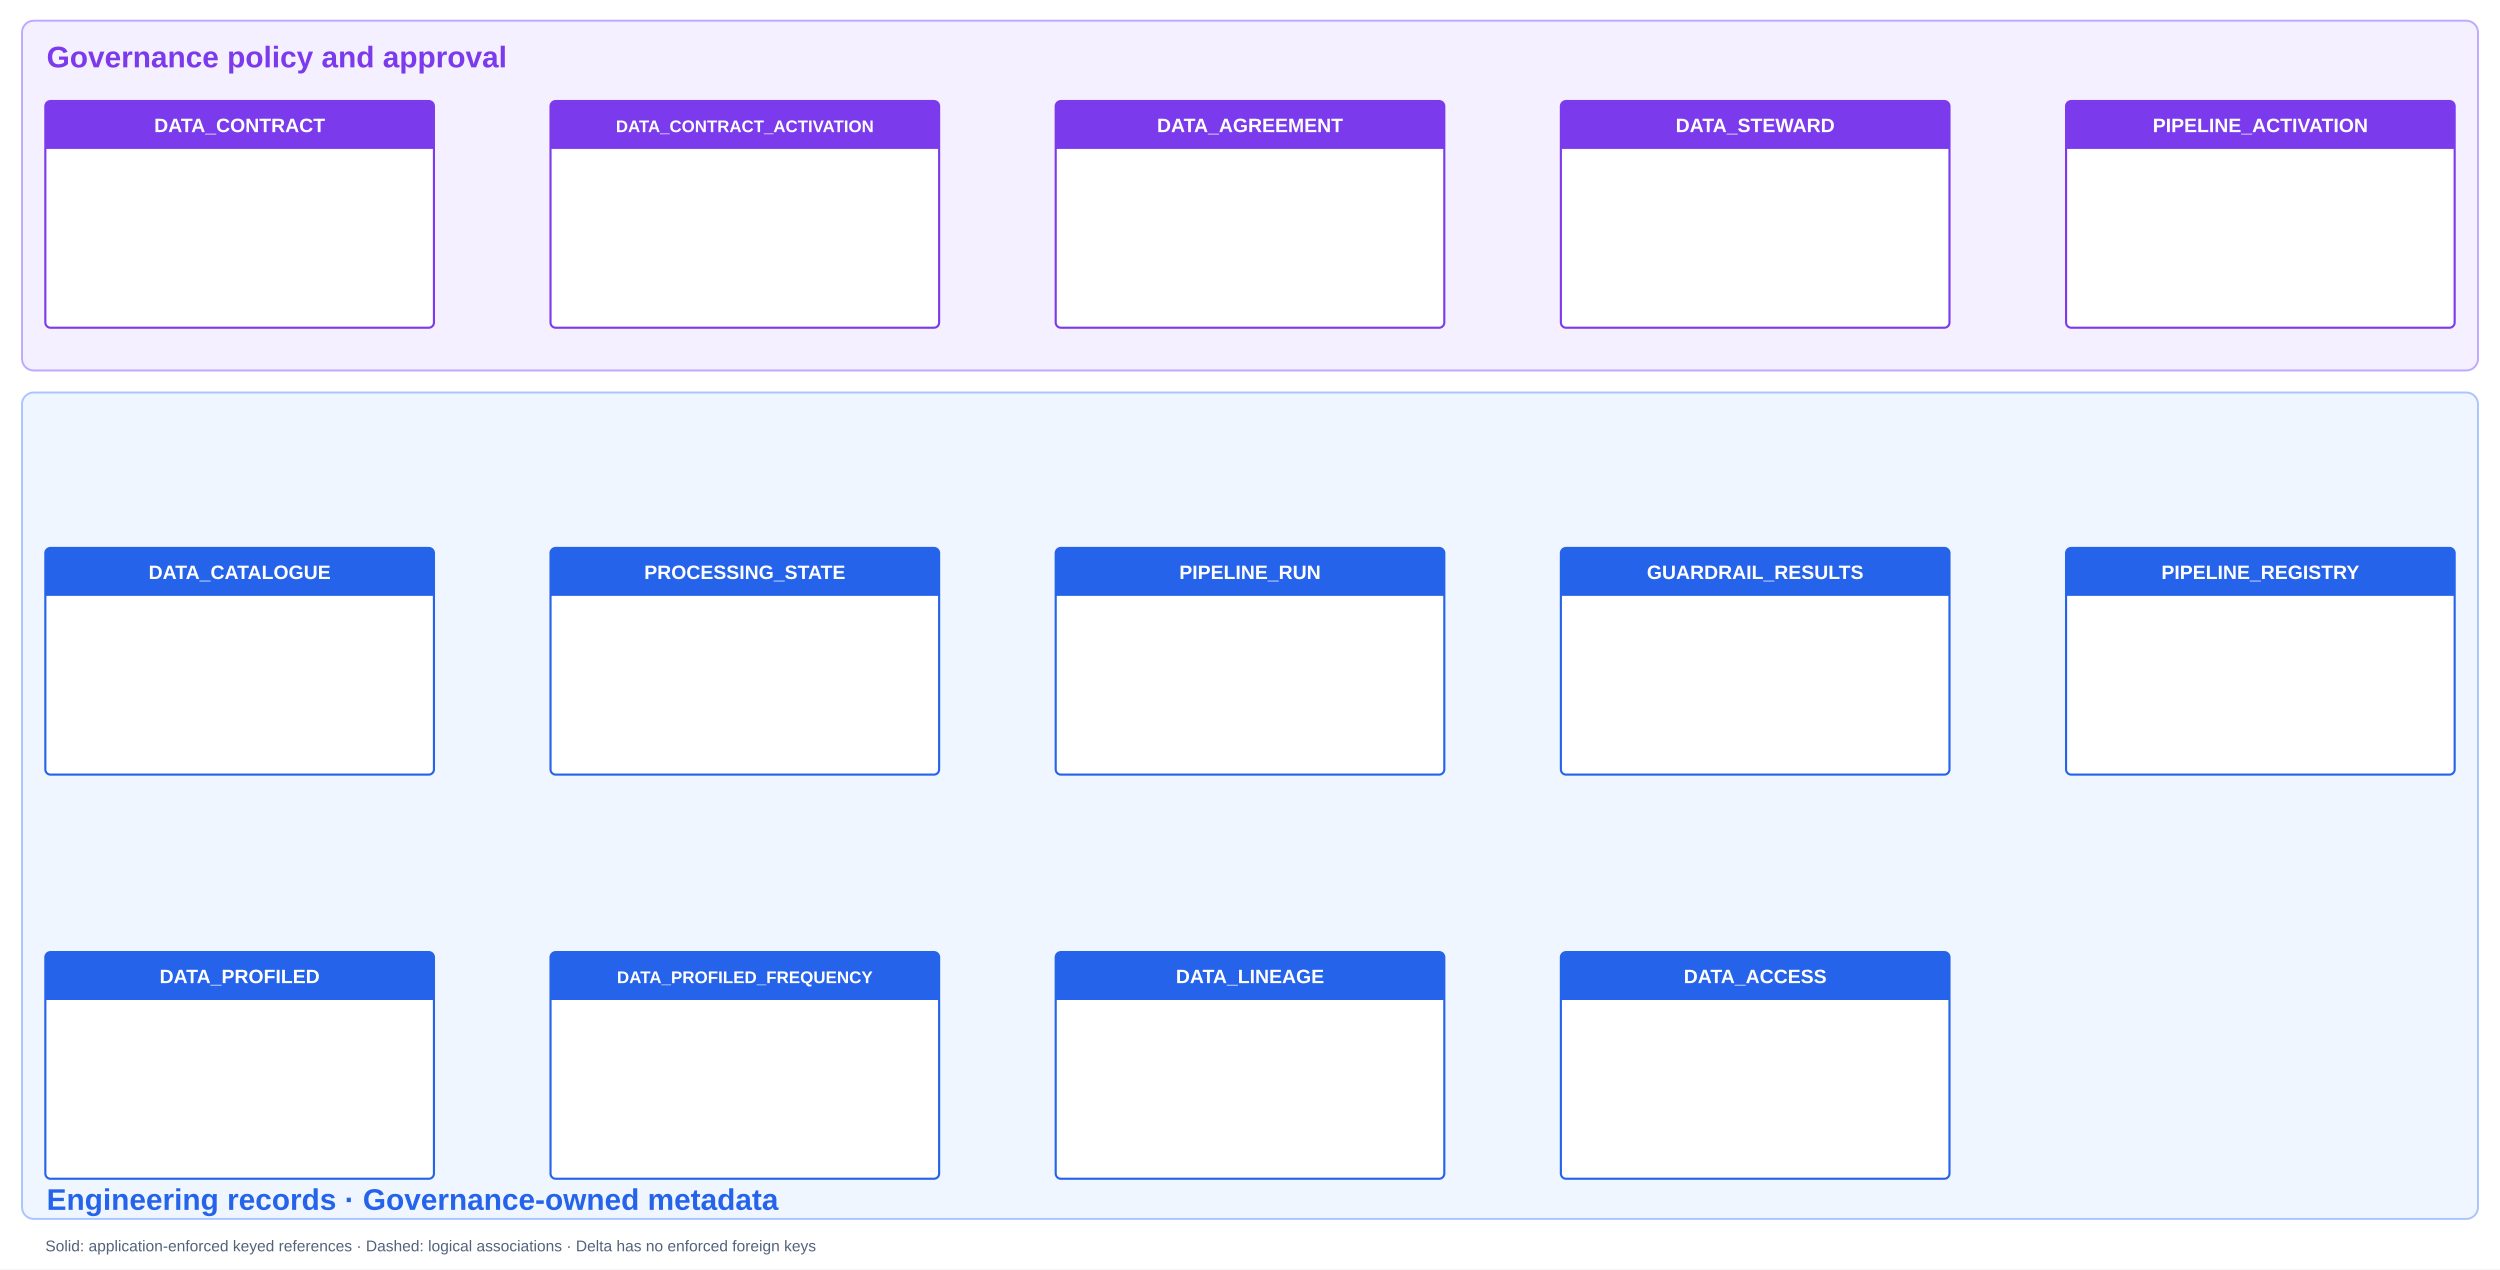
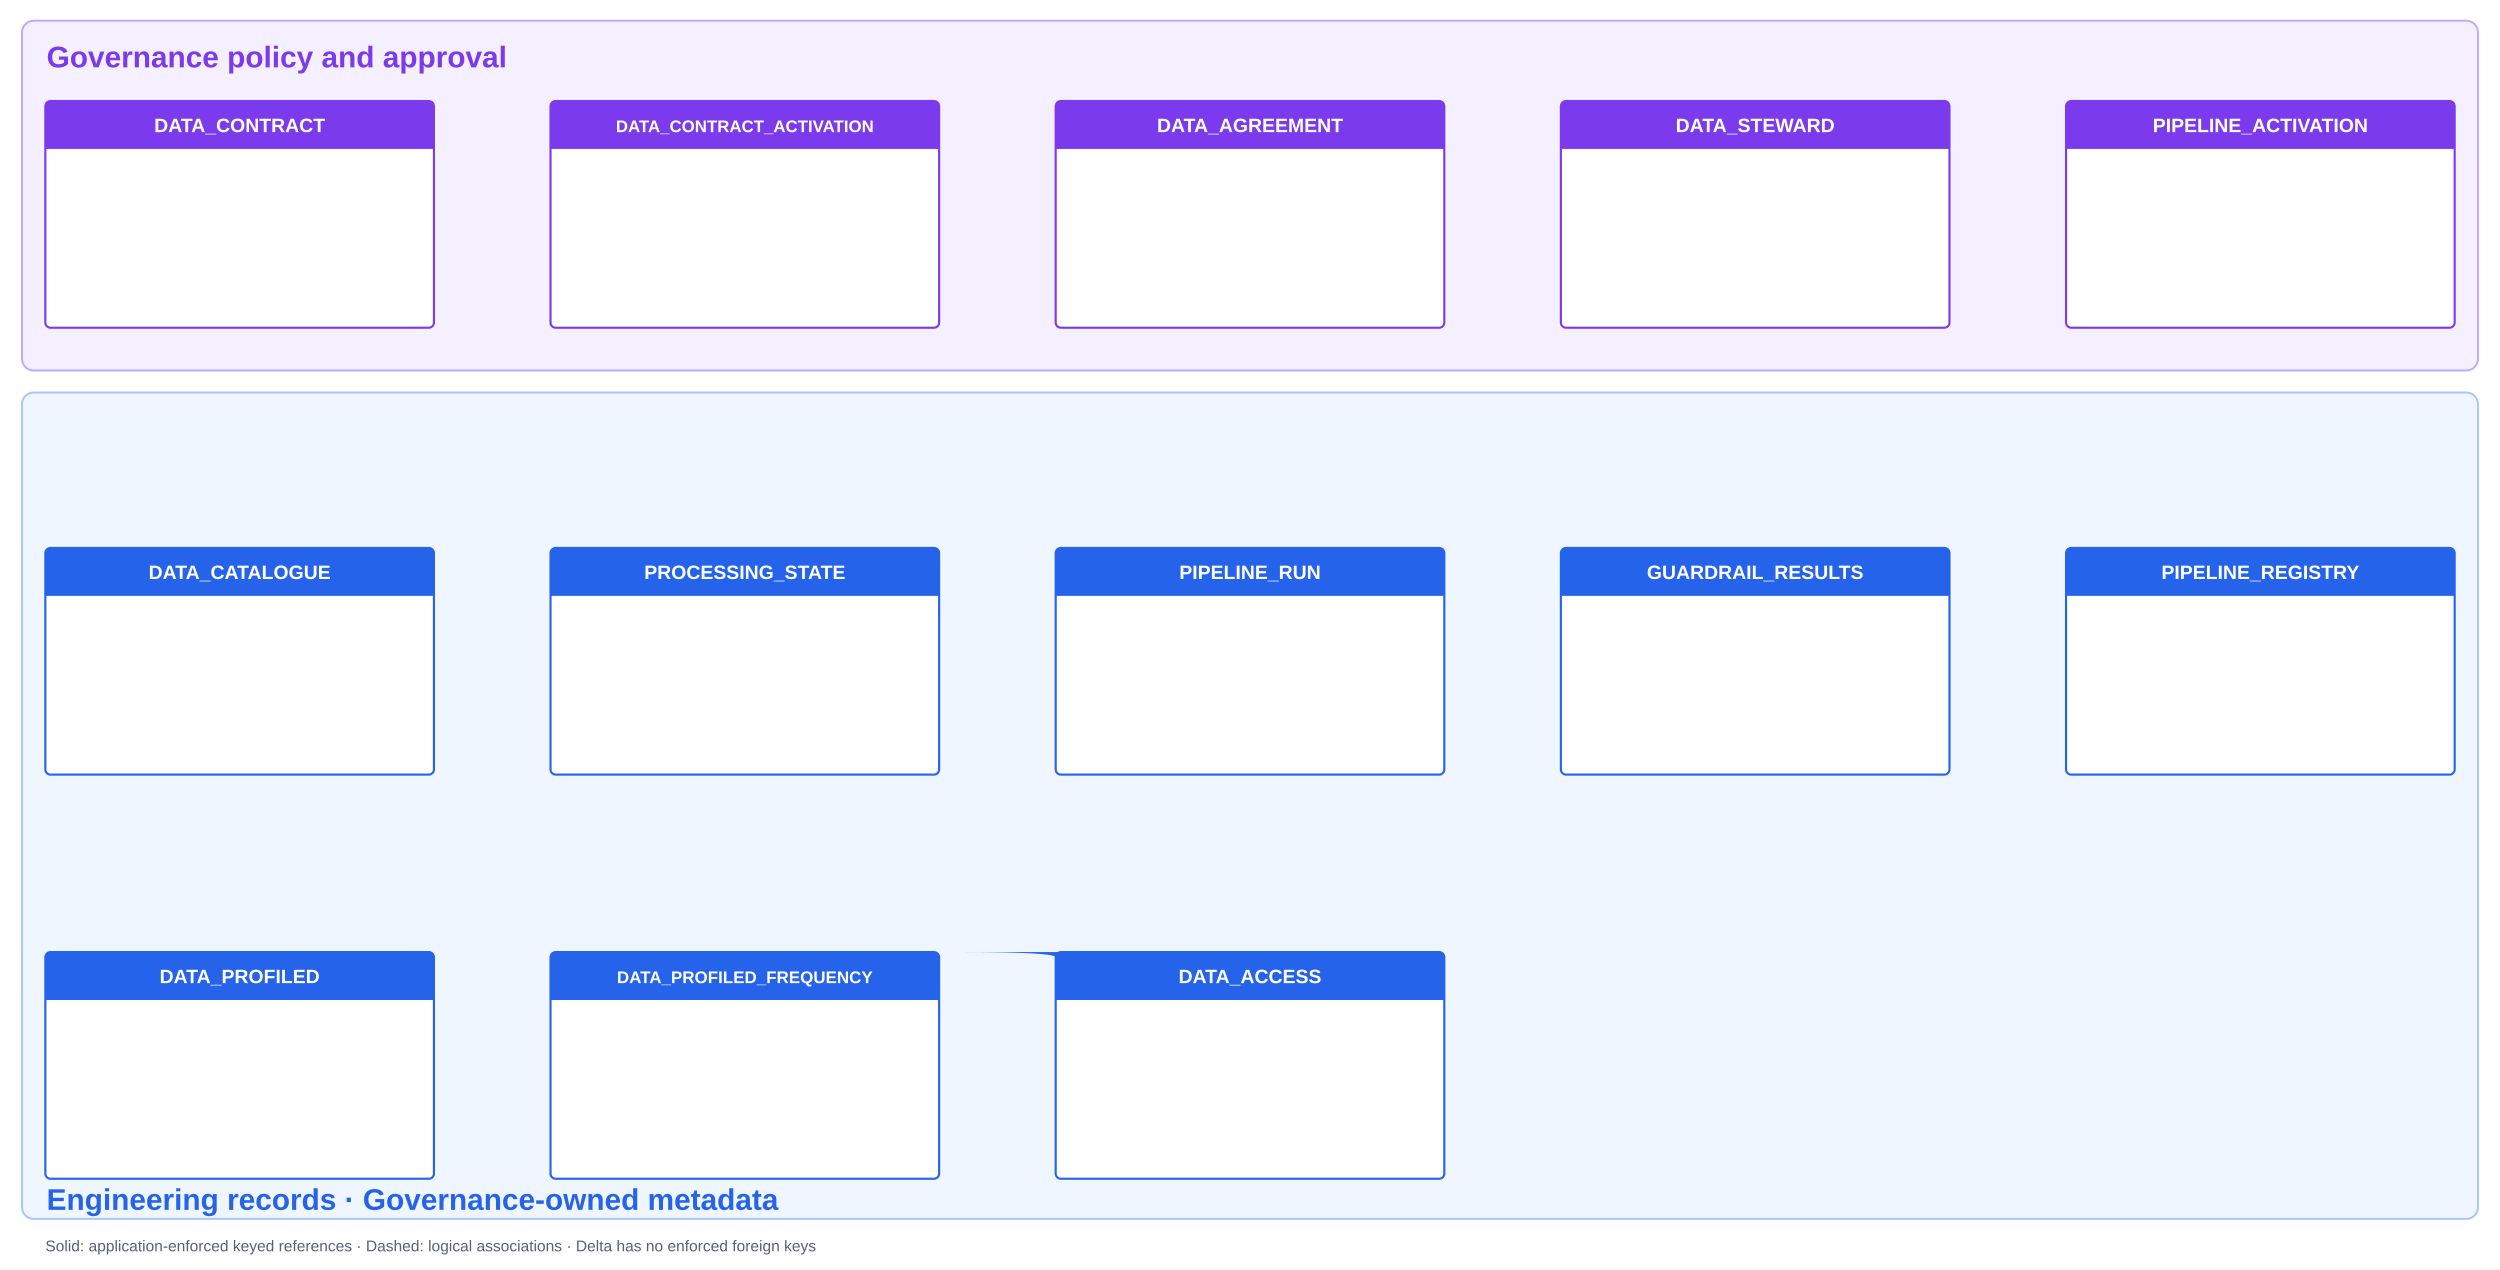
<svg xmlns="http://www.w3.org/2000/svg" xmlns:xlink="http://www.w3.org/1999/xlink" width="1930" height="980" viewBox="0 0 1930 980" role="img" aria-label="FabricOps metadata relationship diagram">
  <rect width="1930" height="980" fill="#FFFFFF" />
  <rect x="17" y="16" width="1896" height="270" rx="9" fill="#F5F0FF" stroke="#BDA9FF" stroke-width="1.5" />
  <rect x="17" y="303" width="1896" height="638" rx="9" fill="#EFF6FF" stroke="#A9C4FF" stroke-width="1.5" />
  <text x="36" y="52" font-size="23" font-family="Segoe UI, Arial, sans-serif" font-weight="700" fill="#7C3AED">Governance policy and approval</text>
  <text x="36" y="934" font-size="23" font-family="Segoe UI, Arial, sans-serif" font-weight="700" fill="#2563EB">Engineering records · Governance-owned metadata</text>
  <a xlink:href="https://voycepeh.github.io/FabricOps-Starter-Kit/reference/metadata/metadata_data_steward/" target="_blank">
    <rect x="1205" y="78" width="300" height="175" rx="4" fill="white" stroke="#7C3AED" stroke-width="1.65" />
    <path d="M1209 78H1501Q1505 78 1505 82V115H1205V82Q1205 78 1209 78Z" fill="#7C3AED" />
    <text x="1355" y="102" text-anchor="middle" font-size="15" font-weight="700" font-family="Segoe UI, Arial, sans-serif" fill="white">DATA_STEWARD</text>
  </a>
  <a xlink:href="https://voycepeh.github.io/FabricOps-Starter-Kit/reference/metadata/metadata_data_agreement/" target="_blank">
    <rect x="815" y="78" width="300" height="175" rx="4" fill="white" stroke="#7C3AED" stroke-width="1.65" />
    <path d="M819 78H1111Q1115 78 1115 82V115H815V82Q815 78 819 78Z" fill="#7C3AED" />
    <text x="965" y="102" text-anchor="middle" font-size="15" font-weight="700" font-family="Segoe UI, Arial, sans-serif" fill="white">DATA_AGREEMENT</text>
  </a>
  <a xlink:href="https://voycepeh.github.io/FabricOps-Starter-Kit/reference/metadata/metadata_data_contract_activation/" target="_blank">
    <rect x="425" y="78" width="300" height="175" rx="4" fill="white" stroke="#7C3AED" stroke-width="1.65" />
    <path d="M429 78H721Q725 78 725 82V115H425V82Q425 78 429 78Z" fill="#7C3AED" />
    <text x="575" y="102" text-anchor="middle" font-size="13" font-weight="700" font-family="Segoe UI, Arial, sans-serif" fill="white">DATA_CONTRACT_ACTIVATION</text>
  </a>
  <a xlink:href="https://voycepeh.github.io/FabricOps-Starter-Kit/reference/metadata/metadata_data_contract/" target="_blank">
    <rect x="35" y="78" width="300" height="175" rx="4" fill="white" stroke="#7C3AED" stroke-width="1.65" />
    <path d="M39 78H331Q335 78 335 82V115H35V82Q35 78 39 78Z" fill="#7C3AED" />
    <text x="185" y="102" text-anchor="middle" font-size="15" font-weight="700" font-family="Segoe UI, Arial, sans-serif" fill="white">DATA_CONTRACT</text>
  </a>
  <a xlink:href="https://voycepeh.github.io/FabricOps-Starter-Kit/reference/metadata/metadata_guardrail_results/" target="_blank">
    <rect x="1205" y="423" width="300" height="175" rx="4" fill="white" stroke="#2563EB" stroke-width="1.65" />
    <path d="M1209 423H1501Q1505 423 1505 427V460H1205V427Q1205 423 1209 423Z" fill="#2563EB" />
    <text x="1355" y="447" text-anchor="middle" font-size="15" font-weight="700" font-family="Segoe UI, Arial, sans-serif" fill="white">GUARDRAIL_RESULTS</text>
  </a>
  <a xlink:href="https://voycepeh.github.io/FabricOps-Starter-Kit/reference/metadata/metadata_pipeline_run/" target="_blank">
    <rect x="815" y="423" width="300" height="175" rx="4" fill="white" stroke="#2563EB" stroke-width="1.65" />
    <path d="M819 423H1111Q1115 423 1115 427V460H815V427Q815 423 819 423Z" fill="#2563EB" />
    <text x="965" y="447" text-anchor="middle" font-size="15" font-weight="700" font-family="Segoe UI, Arial, sans-serif" fill="white">PIPELINE_RUN</text>
  </a>
  <a xlink:href="https://voycepeh.github.io/FabricOps-Starter-Kit/reference/metadata/metadata_processing_state/" target="_blank">
    <rect x="425" y="423" width="300" height="175" rx="4" fill="white" stroke="#2563EB" stroke-width="1.65" />
    <path d="M429 423H721Q725 423 725 427V460H425V427Q425 423 429 423Z" fill="#2563EB" />
    <text x="575" y="447" text-anchor="middle" font-size="15" font-weight="700" font-family="Segoe UI, Arial, sans-serif" fill="white">PROCESSING_STATE</text>
  </a>
  <a xlink:href="https://voycepeh.github.io/FabricOps-Starter-Kit/reference/metadata/metadata_data_catalogue/" target="_blank">
    <rect x="35" y="423" width="300" height="175" rx="4" fill="white" stroke="#2563EB" stroke-width="1.65" />
    <path d="M39 423H331Q335 423 335 427V460H35V427Q35 423 39 423Z" fill="#2563EB" />
    <text x="185" y="447" text-anchor="middle" font-size="15" font-weight="700" font-family="Segoe UI, Arial, sans-serif" fill="white">DATA_CATALOGUE</text>
  </a>
-   <a xlink:href="https://voycepeh.github.io/FabricOps-Starter-Kit/reference/metadata/metadata_data_profiled_frequency/" target="_blank" transform="translate(0 -80)">
-     <rect x="425" y="815" width="300" height="175" rx="4" fill="white" stroke="#2563EB" stroke-width="1.65" />
-     <path d="M429 815H721Q725 815 725 819V852H425V819Q425 815 429 815Z" fill="#2563EB" />
-     <text x="575" y="839" text-anchor="middle" font-size="13.1" font-weight="700" font-family="Segoe UI, Arial, sans-serif" fill="white">DATA_PROFILED_FREQUENCY</text>
+   <a xlink:href="https://voycepeh.github.io/FabricOps-Starter-Kit/reference/metadata/metadata_data_profiled_frequency/" target="_blank">
+     <rect x="425" y="735" width="300" height="175" rx="4" fill="white" stroke="#2563EB" stroke-width="1.65" />
+     <path d="M429 735H721Q725 735 725 739V772H425V739Q425 735 429 735Z" fill="#2563EB" />
+     <text x="575" y="759" text-anchor="middle" font-size="13.1" font-weight="700" font-family="Segoe UI, Arial, sans-serif" fill="white">DATA_PROFILED_FREQUENCY</text>
  </a>
-   <a xlink:href="https://voycepeh.github.io/FabricOps-Starter-Kit/reference/metadata/metadata_data_profiled/" target="_blank" transform="translate(0 -80)">
-     <rect x="35" y="815" width="300" height="175" rx="4" fill="white" stroke="#2563EB" stroke-width="1.65" />
-     <path d="M39 815H331Q335 815 335 819V852H35V819Q35 815 39 815Z" fill="#2563EB" />
-     <text x="185" y="839" text-anchor="middle" font-size="15" font-weight="700" font-family="Segoe UI, Arial, sans-serif" fill="white">DATA_PROFILED</text>
+   <a xlink:href="https://voycepeh.github.io/FabricOps-Starter-Kit/reference/metadata/metadata_data_profiled/" target="_blank">
+     <rect x="35" y="735" width="300" height="175" rx="4" fill="white" stroke="#2563EB" stroke-width="1.65" />
+     <path d="M39 735H331Q335 735 335 739V772H35V739Q35 735 39 735Z" fill="#2563EB" />
+     <text x="185" y="759" text-anchor="middle" font-size="15" font-weight="700" font-family="Segoe UI, Arial, sans-serif" fill="white">DATA_PROFILED</text>
  </a>
-   <a xlink:href="https://voycepeh.github.io/FabricOps-Starter-Kit/reference/metadata/metadata_data_lineage/" target="_blank" transform="translate(0 -80)">
-     <rect x="815" y="815" width="300" height="175" rx="4" fill="white" stroke="#2563EB" stroke-width="1.65" />
-     <path d="M819 815H1111Q1115 815 1115 819V852H815V819Q815 815 819 815Z" fill="#2563EB" />
-     <text x="965" y="839" text-anchor="middle" font-size="15" font-weight="700" font-family="Segoe UI, Arial, sans-serif" fill="white">DATA_LINEAGE</text>
-   </a>
-   <a xlink:href="https://voycepeh.github.io/FabricOps-Starter-Kit/reference/metadata/metadata_data_access/" target="_blank" transform="translate(0 -80)">
-     <rect x="1205" y="815" width="300" height="175" rx="4" fill="white" stroke="#2563EB" stroke-width="1.65" />
-     <path d="M1209 815H1501Q1505 815 1505 819V852H1205V819Q1205 815 1209 815Z" fill="#2563EB" />
-     <text x="1355" y="839" text-anchor="middle" font-size="15" font-weight="700" font-family="Segoe UI, Arial, sans-serif" fill="white">DATA_ACCESS</text>
+   <a xlink:href="https://voycepeh.github.io/FabricOps-Starter-Kit/reference/metadata/metadata_data_access/" target="_blank">
+     <rect x="815" y="735" width="300" height="175" rx="4" fill="white" stroke="#2563EB" stroke-width="1.65" />
+     <path d="M819 735H1111Q1115 735 1115 739V772H815V739Q815 735 739 735Z" fill="#2563EB" />
+     <text x="965" y="759" text-anchor="middle" font-size="15" font-weight="700" font-family="Segoe UI, Arial, sans-serif" fill="white">DATA_ACCESS</text>
  </a>
  <a xlink:href="https://voycepeh.github.io/FabricOps-Starter-Kit/reference/metadata/metadata_pipeline_activation/" target="_blank">
    <rect x="1595" y="78" width="300" height="175" rx="4" fill="white" stroke="#7C3AED" stroke-width="1.65" />
    <path d="M1599 78H1891Q1895 78 1895 82V115H1595V82Q1595 78 1599 78Z" fill="#7C3AED" />
    <text x="1745" y="102" text-anchor="middle" font-size="15" font-weight="700" font-family="Segoe UI, Arial, sans-serif" fill="white">PIPELINE_ACTIVATION</text>
  </a>
  <a xlink:href="https://voycepeh.github.io/FabricOps-Starter-Kit/reference/metadata/metadata_pipeline_registry/" target="_blank">
    <rect x="1595" y="423" width="300" height="175" rx="4" fill="white" stroke="#2563EB" stroke-width="1.65" />
    <path d="M1599 423H1891Q1895 423 1895 427V460H1595V427Q1595 423 1599 423Z" fill="#2563EB" />
    <text x="1745" y="447" text-anchor="middle" font-size="15" font-weight="700" font-family="Segoe UI, Arial, sans-serif" fill="white">PIPELINE_REGISTRY</text>
  </a>
  <text x="35" y="966" font-size="12" font-family="Segoe UI, Arial, sans-serif" fill="#52627A">Solid: application-enforced keyed references · Dashed: logical associations · Delta has no enforced foreign keys</text>
</svg>
